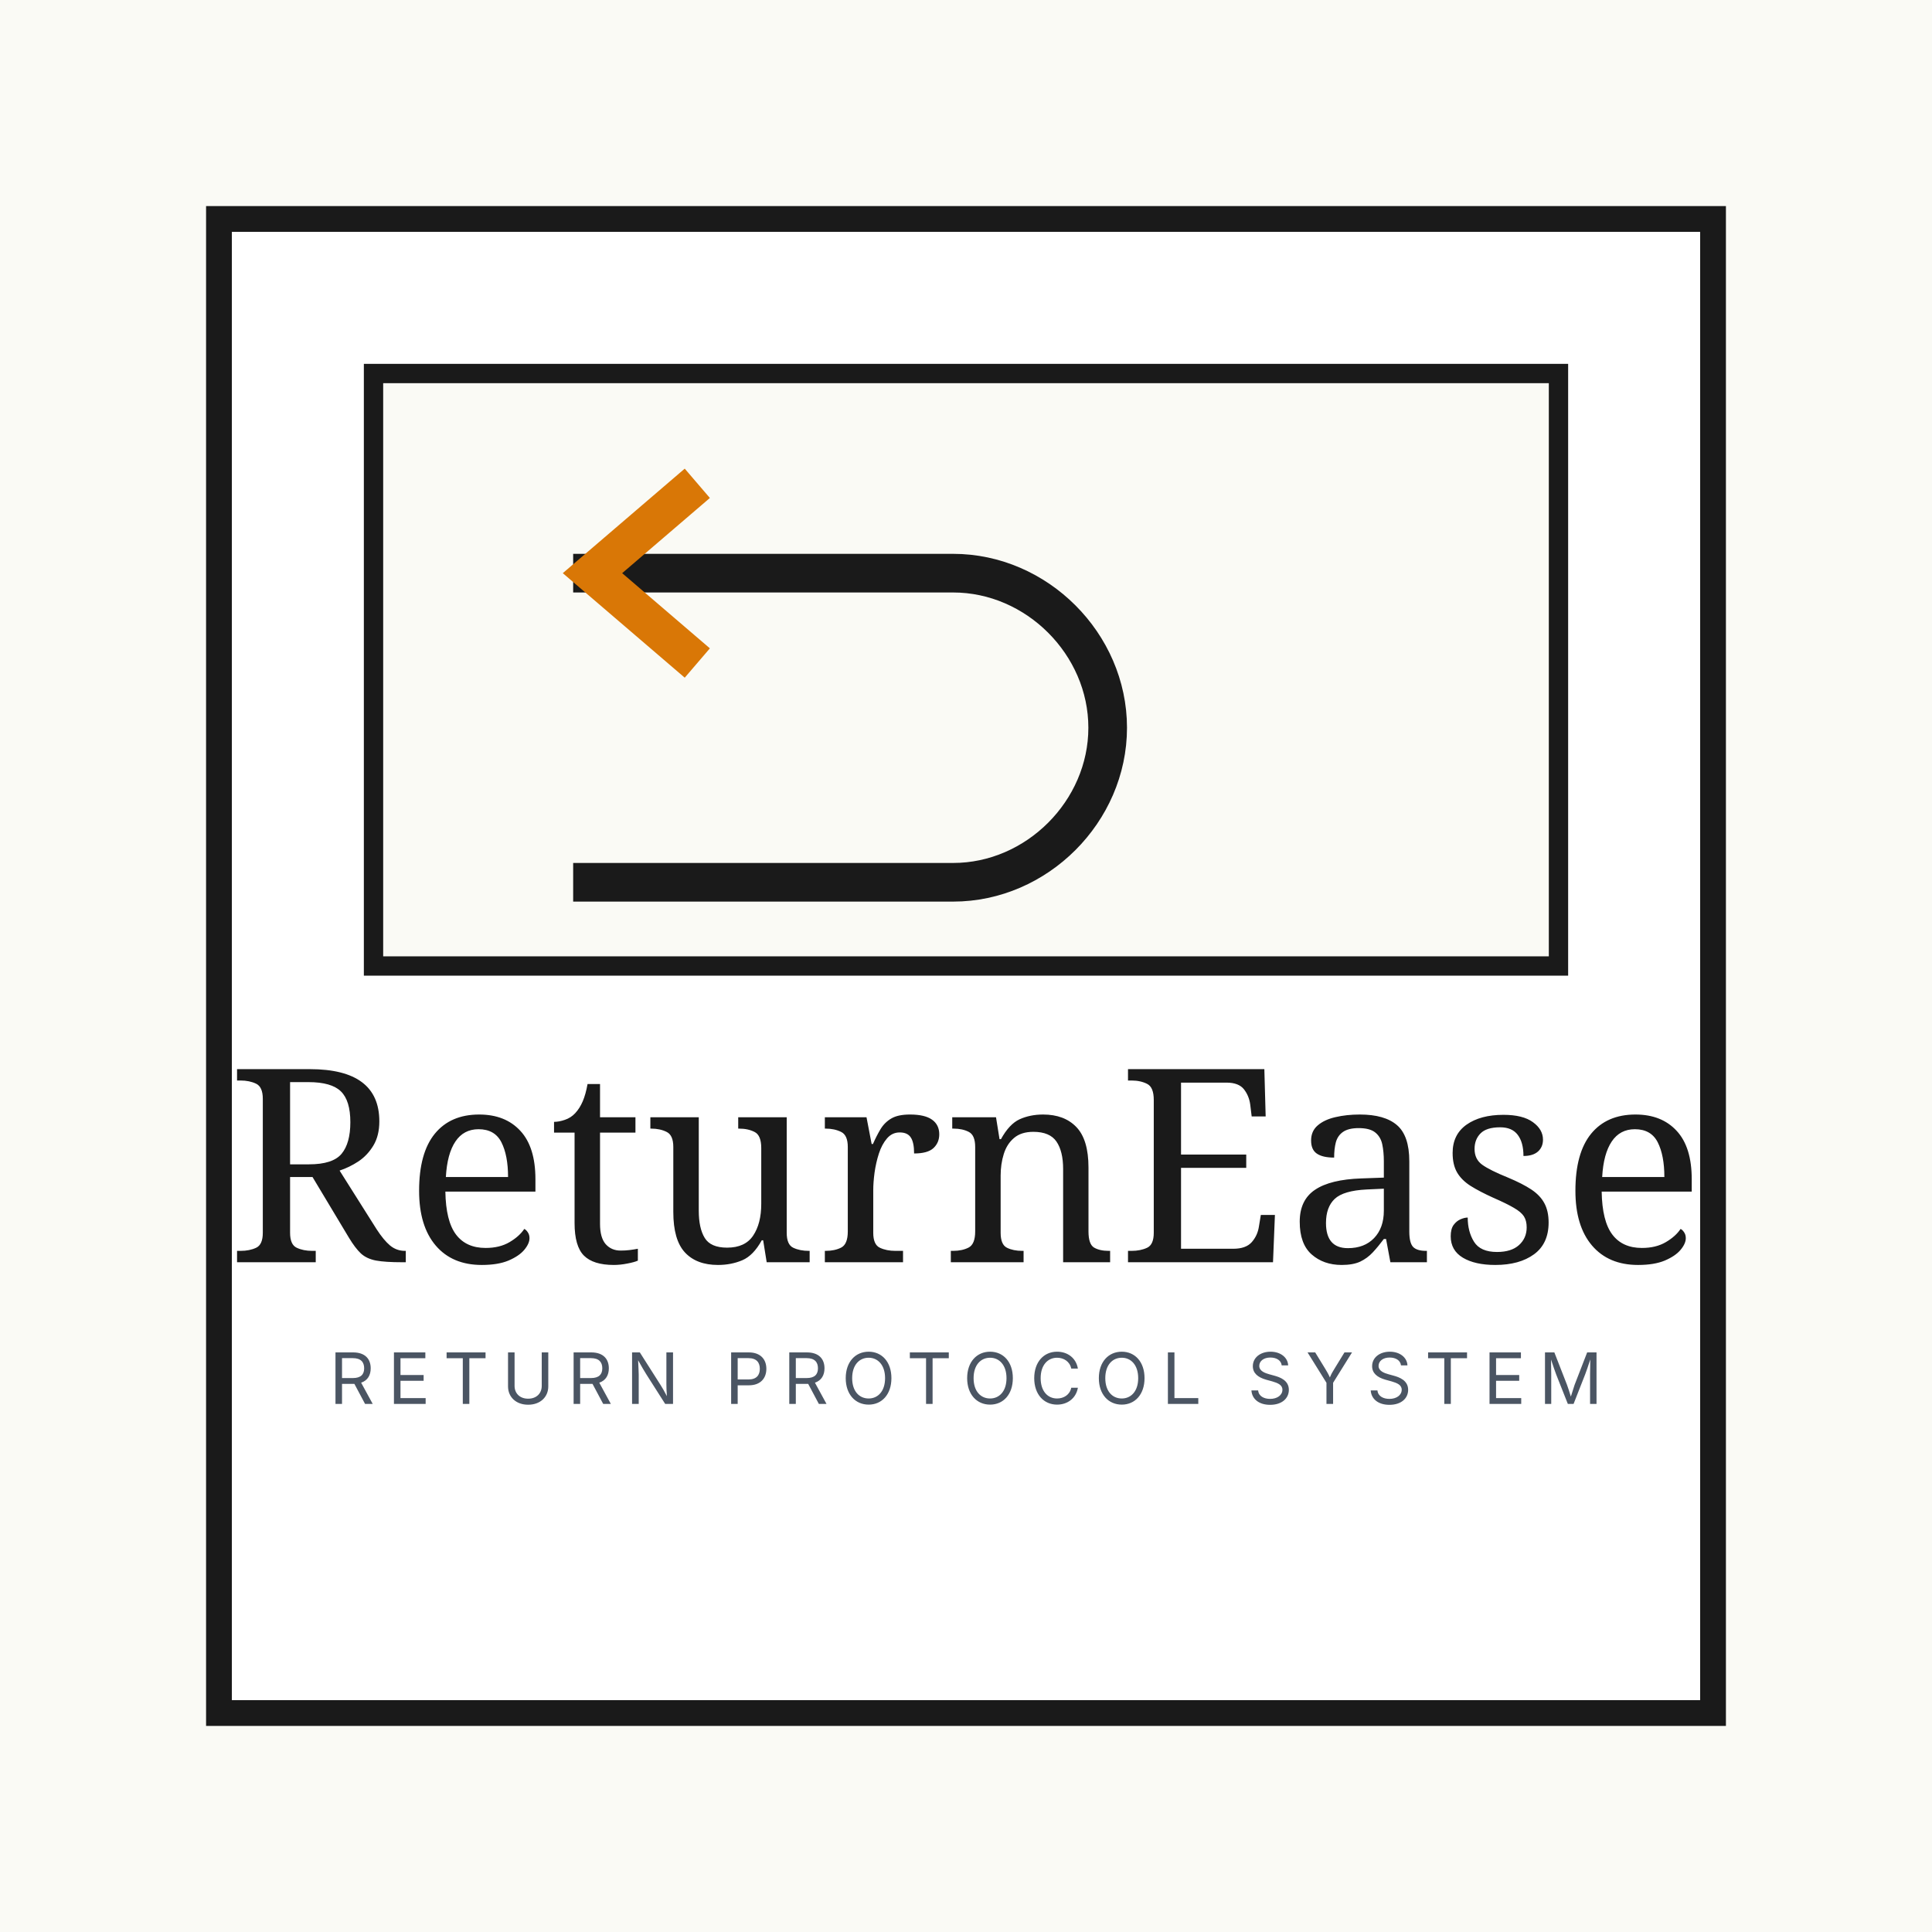
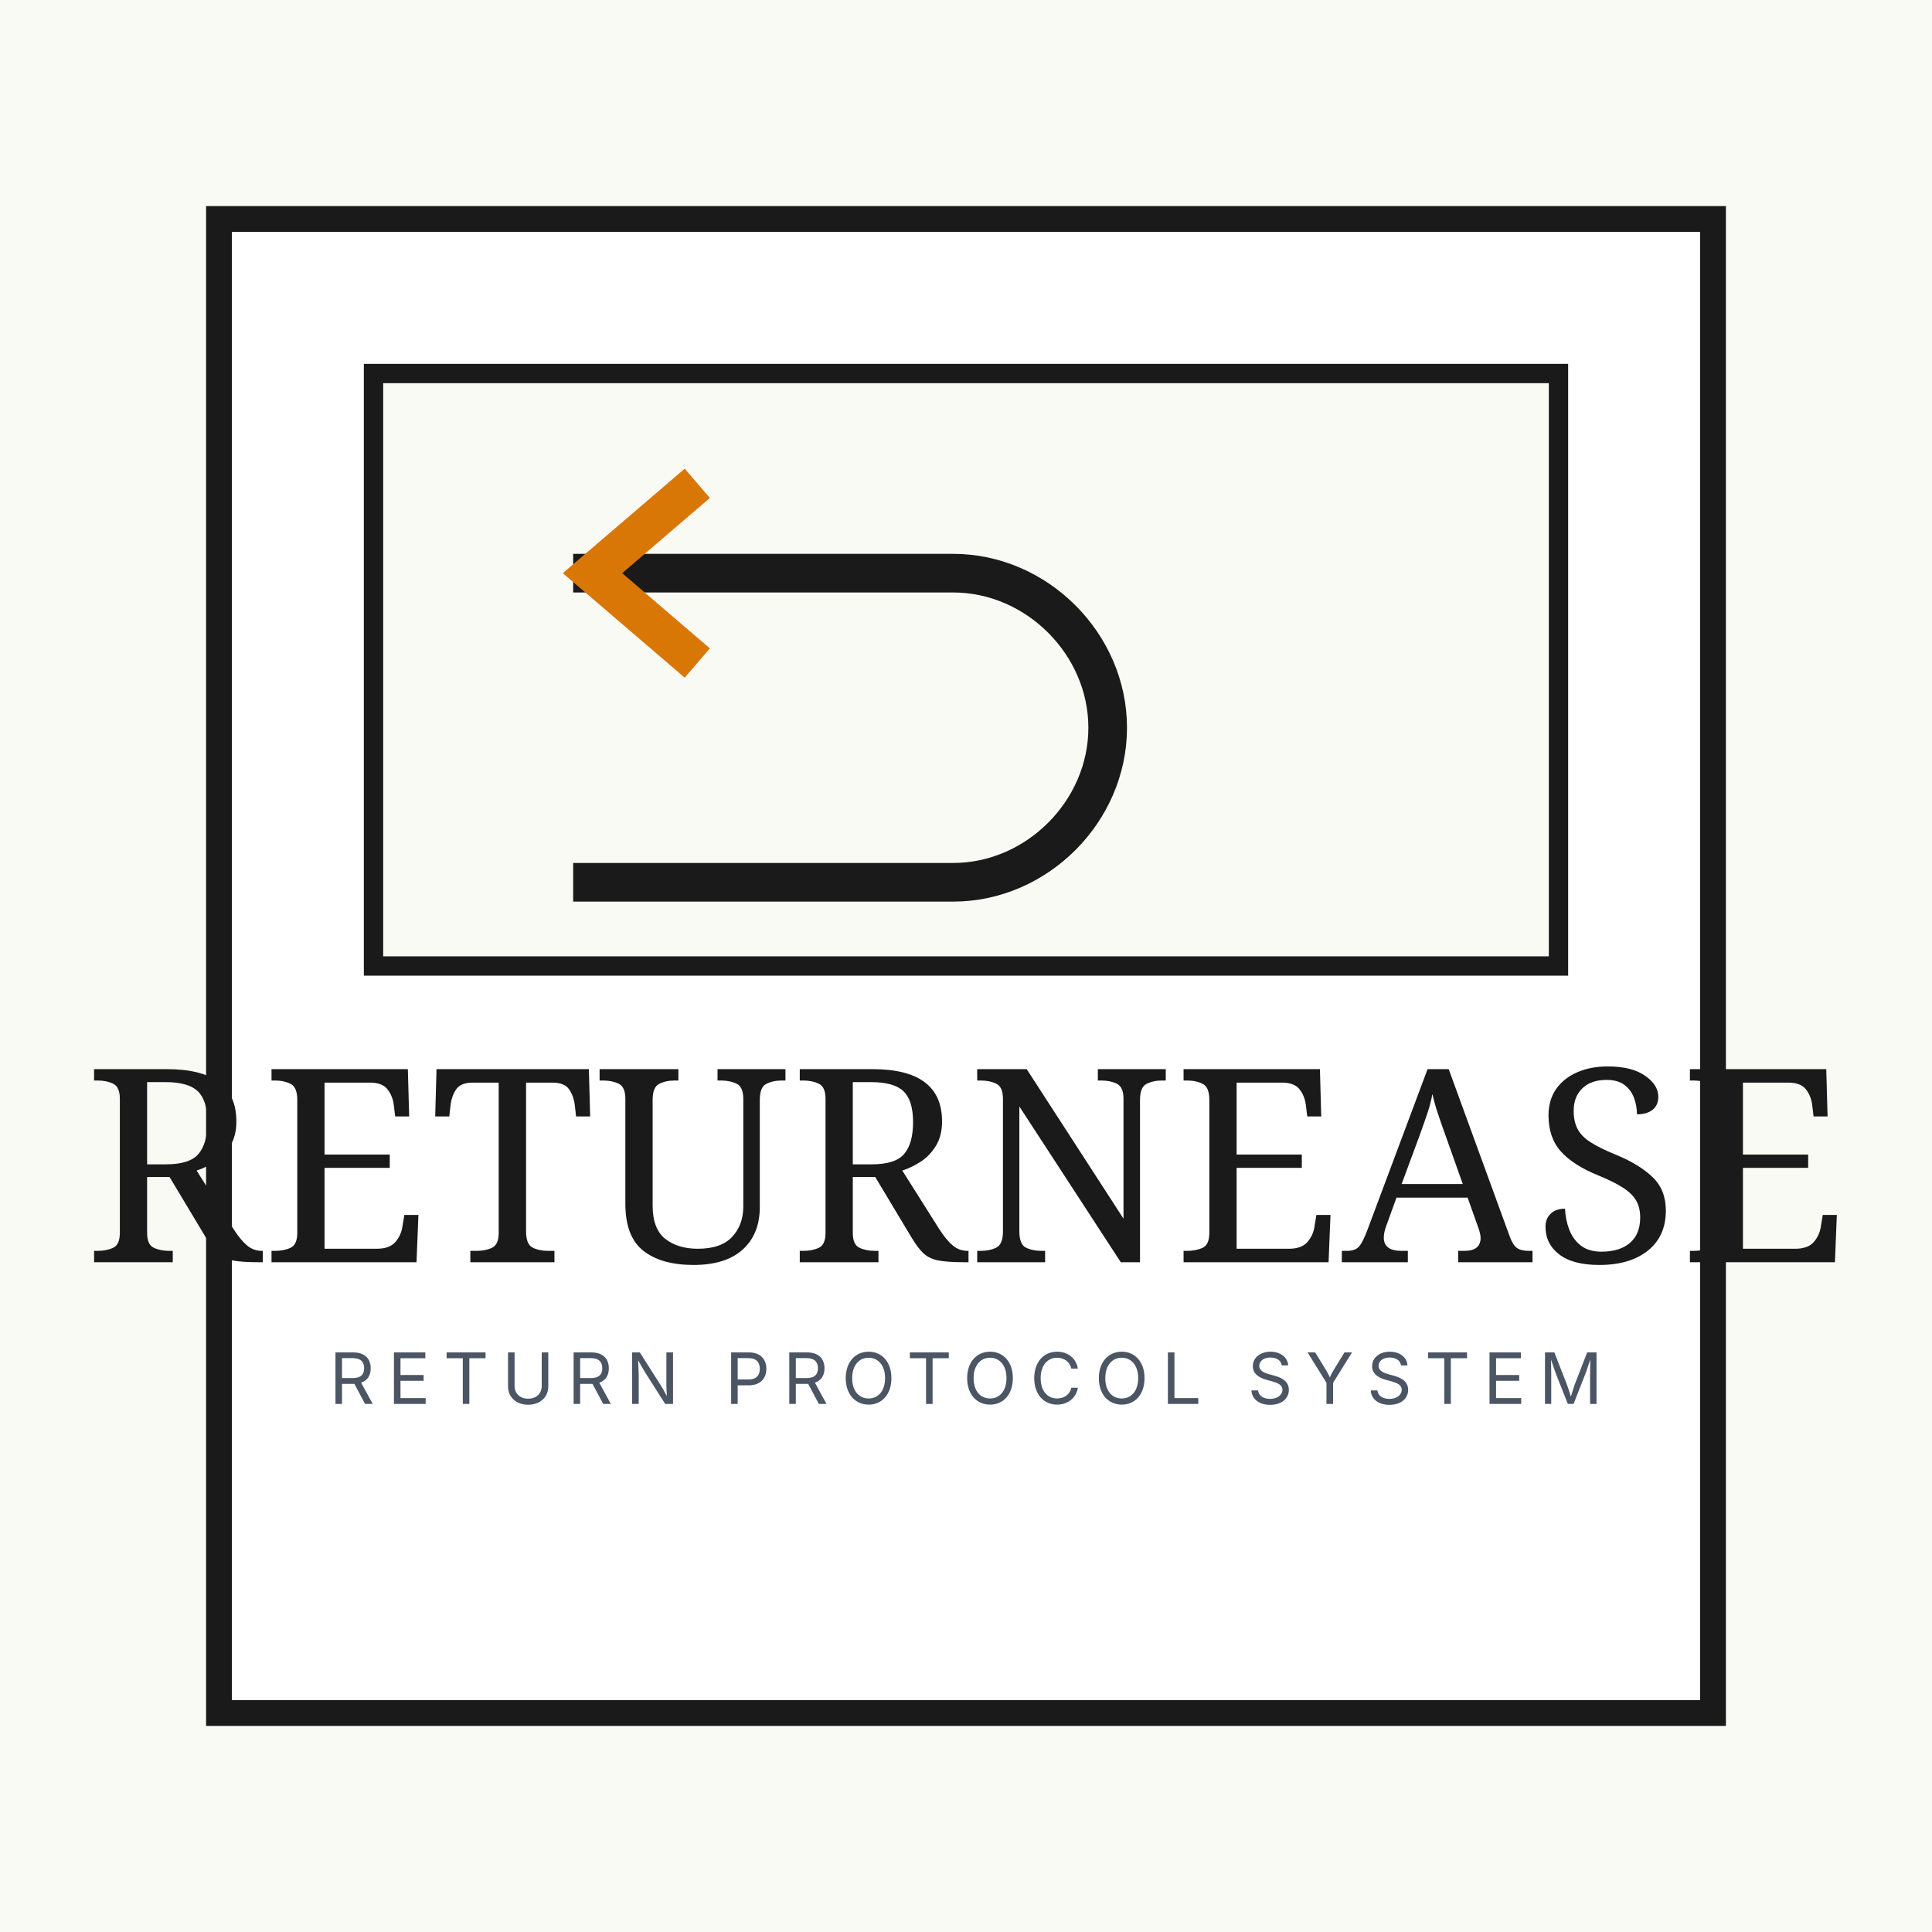
<svg xmlns="http://www.w3.org/2000/svg" width="300" height="300" viewBox="0 0 300 300" role="img" aria-label="ReturnEase logo variant 2">
  <rect width="300" height="300" fill="#FAFAF5" />
  <rect x="34" y="34" width="232" height="232" fill="#FFFFFF" stroke="#1A1A1A" stroke-width="4" />
  <rect x="58" y="58" width="184" height="92" fill="#FAFAF5" stroke="#1A1A1A" stroke-width="3" />
  <path d="M92 89h56c13 0 24 11 24 24s-11 24-24 24H92" fill="none" stroke="#1A1A1A" stroke-width="6" stroke-linecap="square" />
  <path d="M106 77l-14 12 14 12" fill="none" stroke="#D97706" stroke-width="6" stroke-linecap="square" stroke-linejoin="miter" />
-   <text x="150" y="196" text-anchor="middle" fill="#1A1A1A" font-family="DM Serif Display, Georgia, serif" font-size="42">ReturnEase</text>
+   <text x="150" y="196" text-anchor="middle" fill="#1A1A1A" font-family="DM Serif Display, Georgia, serif" font-size="42">RETURNEASE</text>
  <text x="150" y="218" text-anchor="middle" fill="#4B5563" font-family="Inter, Arial, sans-serif" font-size="11" letter-spacing="2">RETURN PROTOCOL SYSTEM</text>
</svg>
